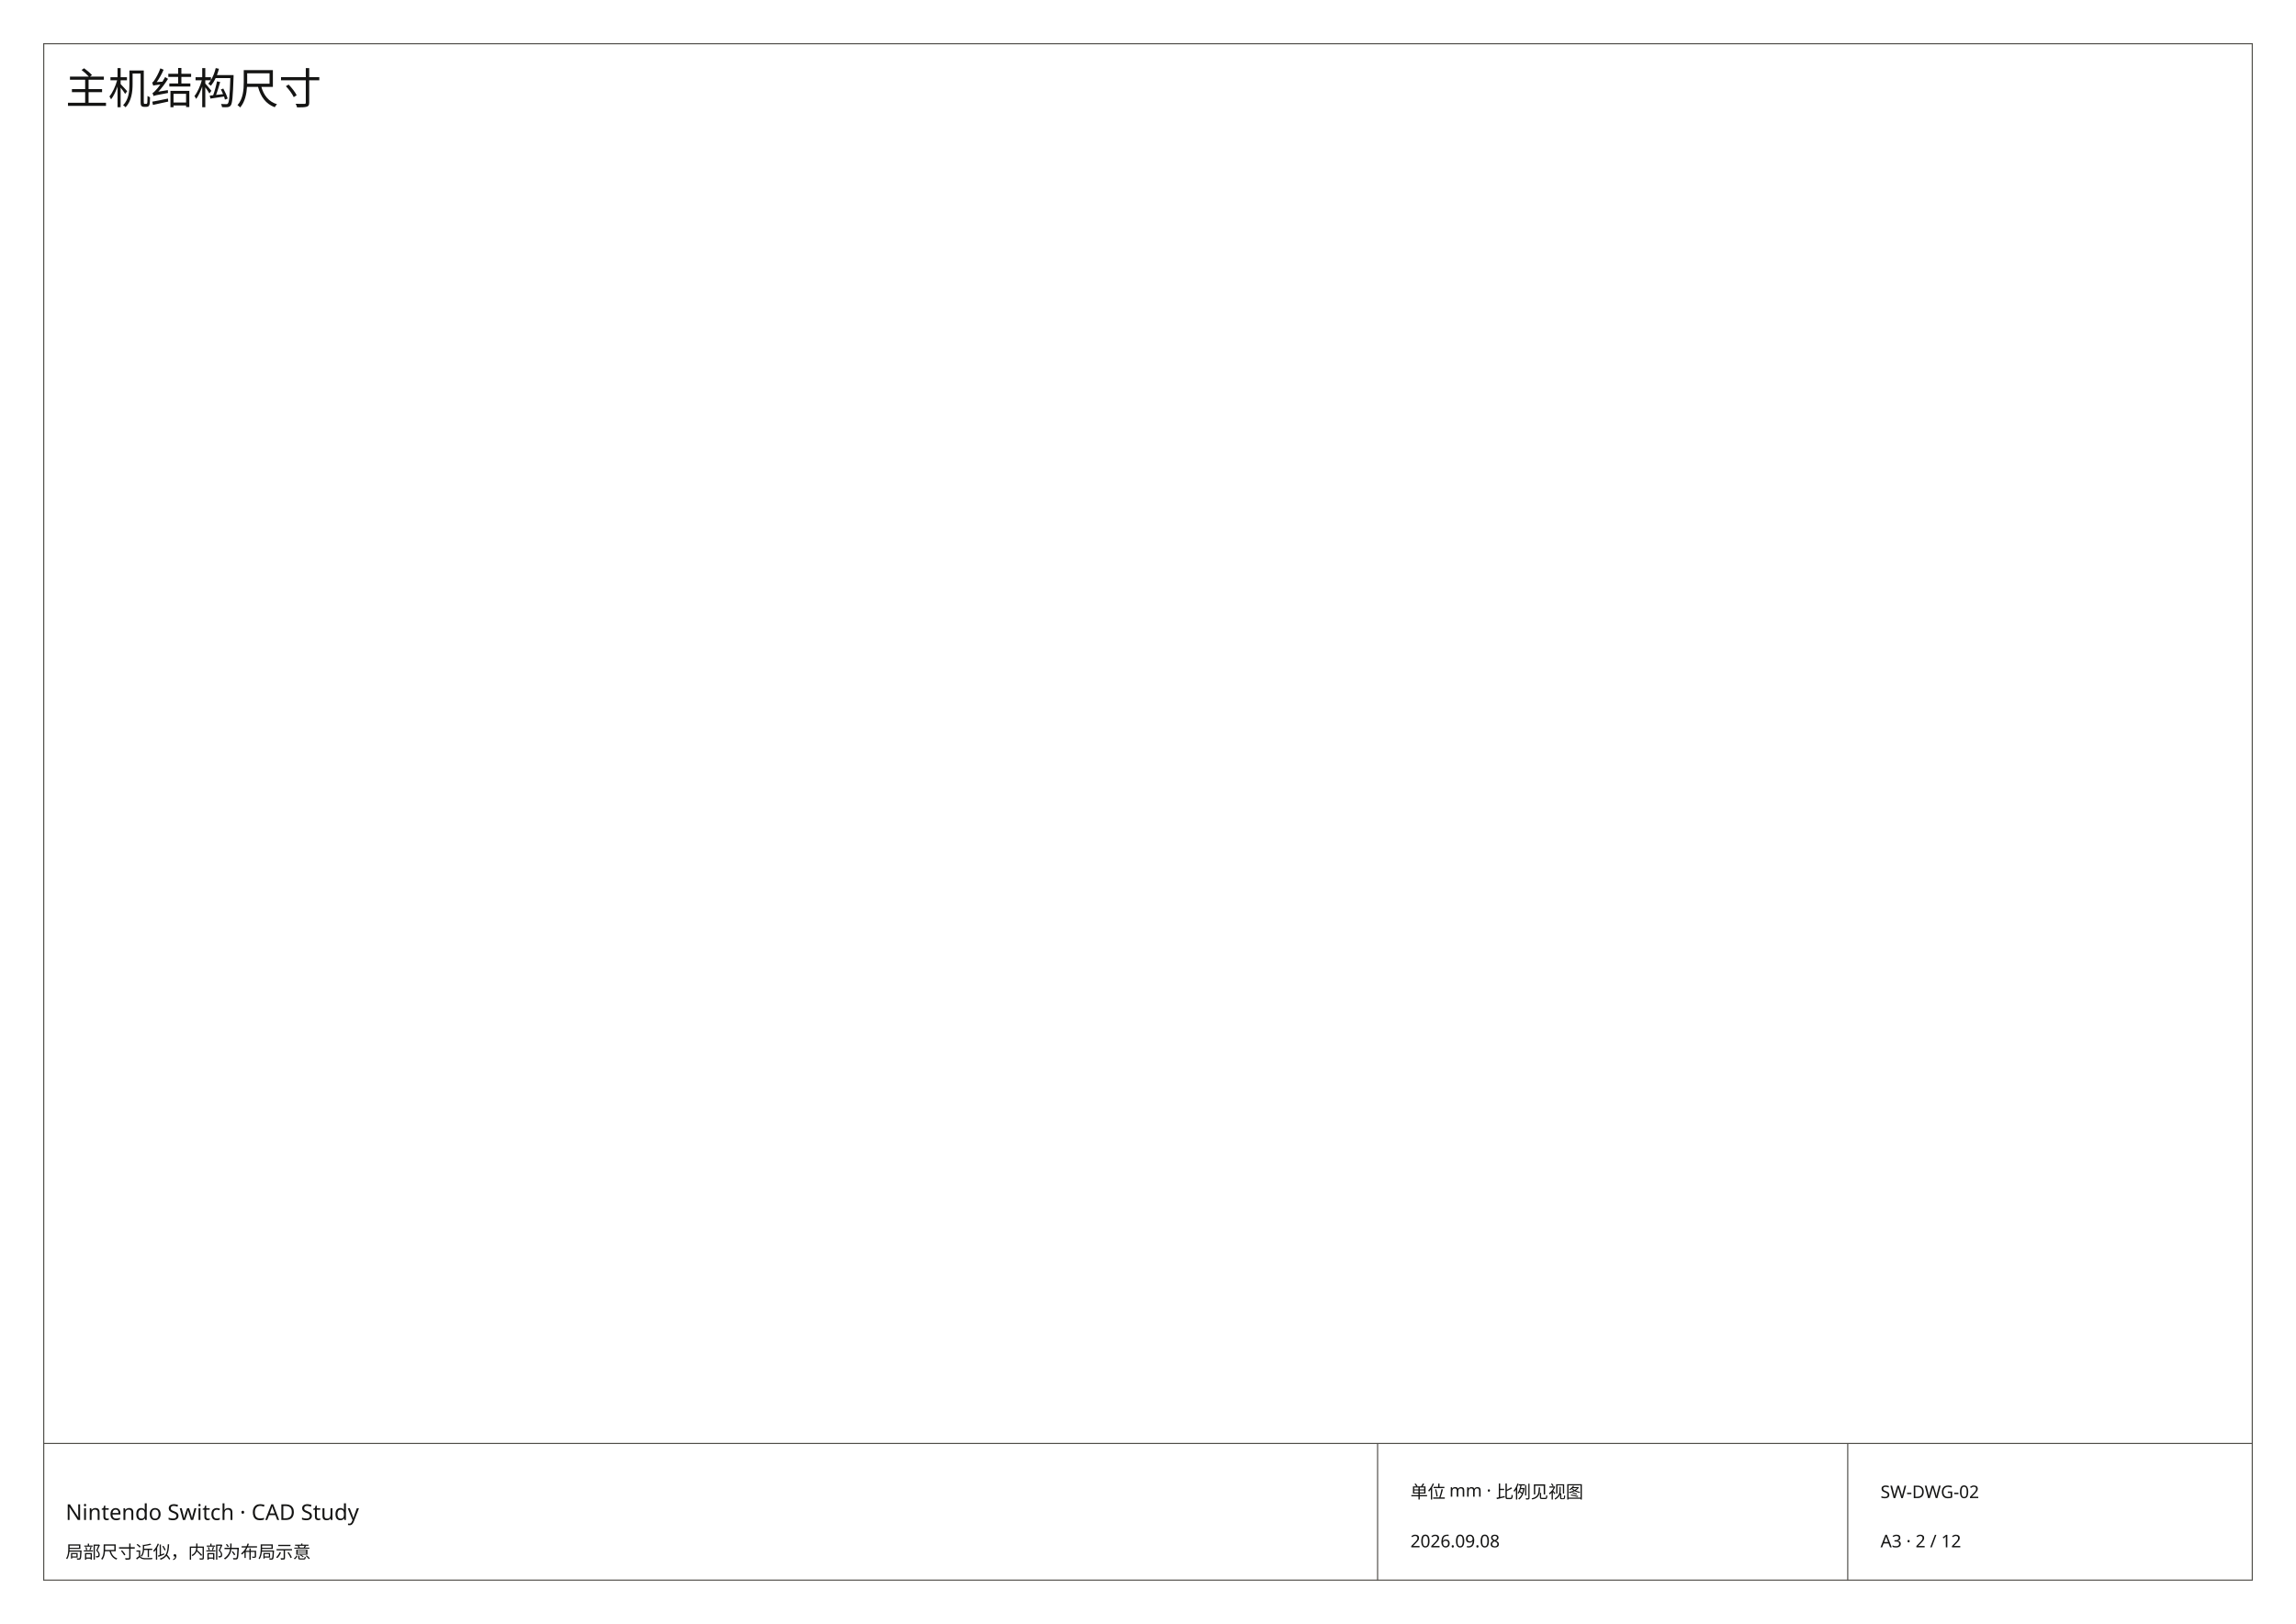
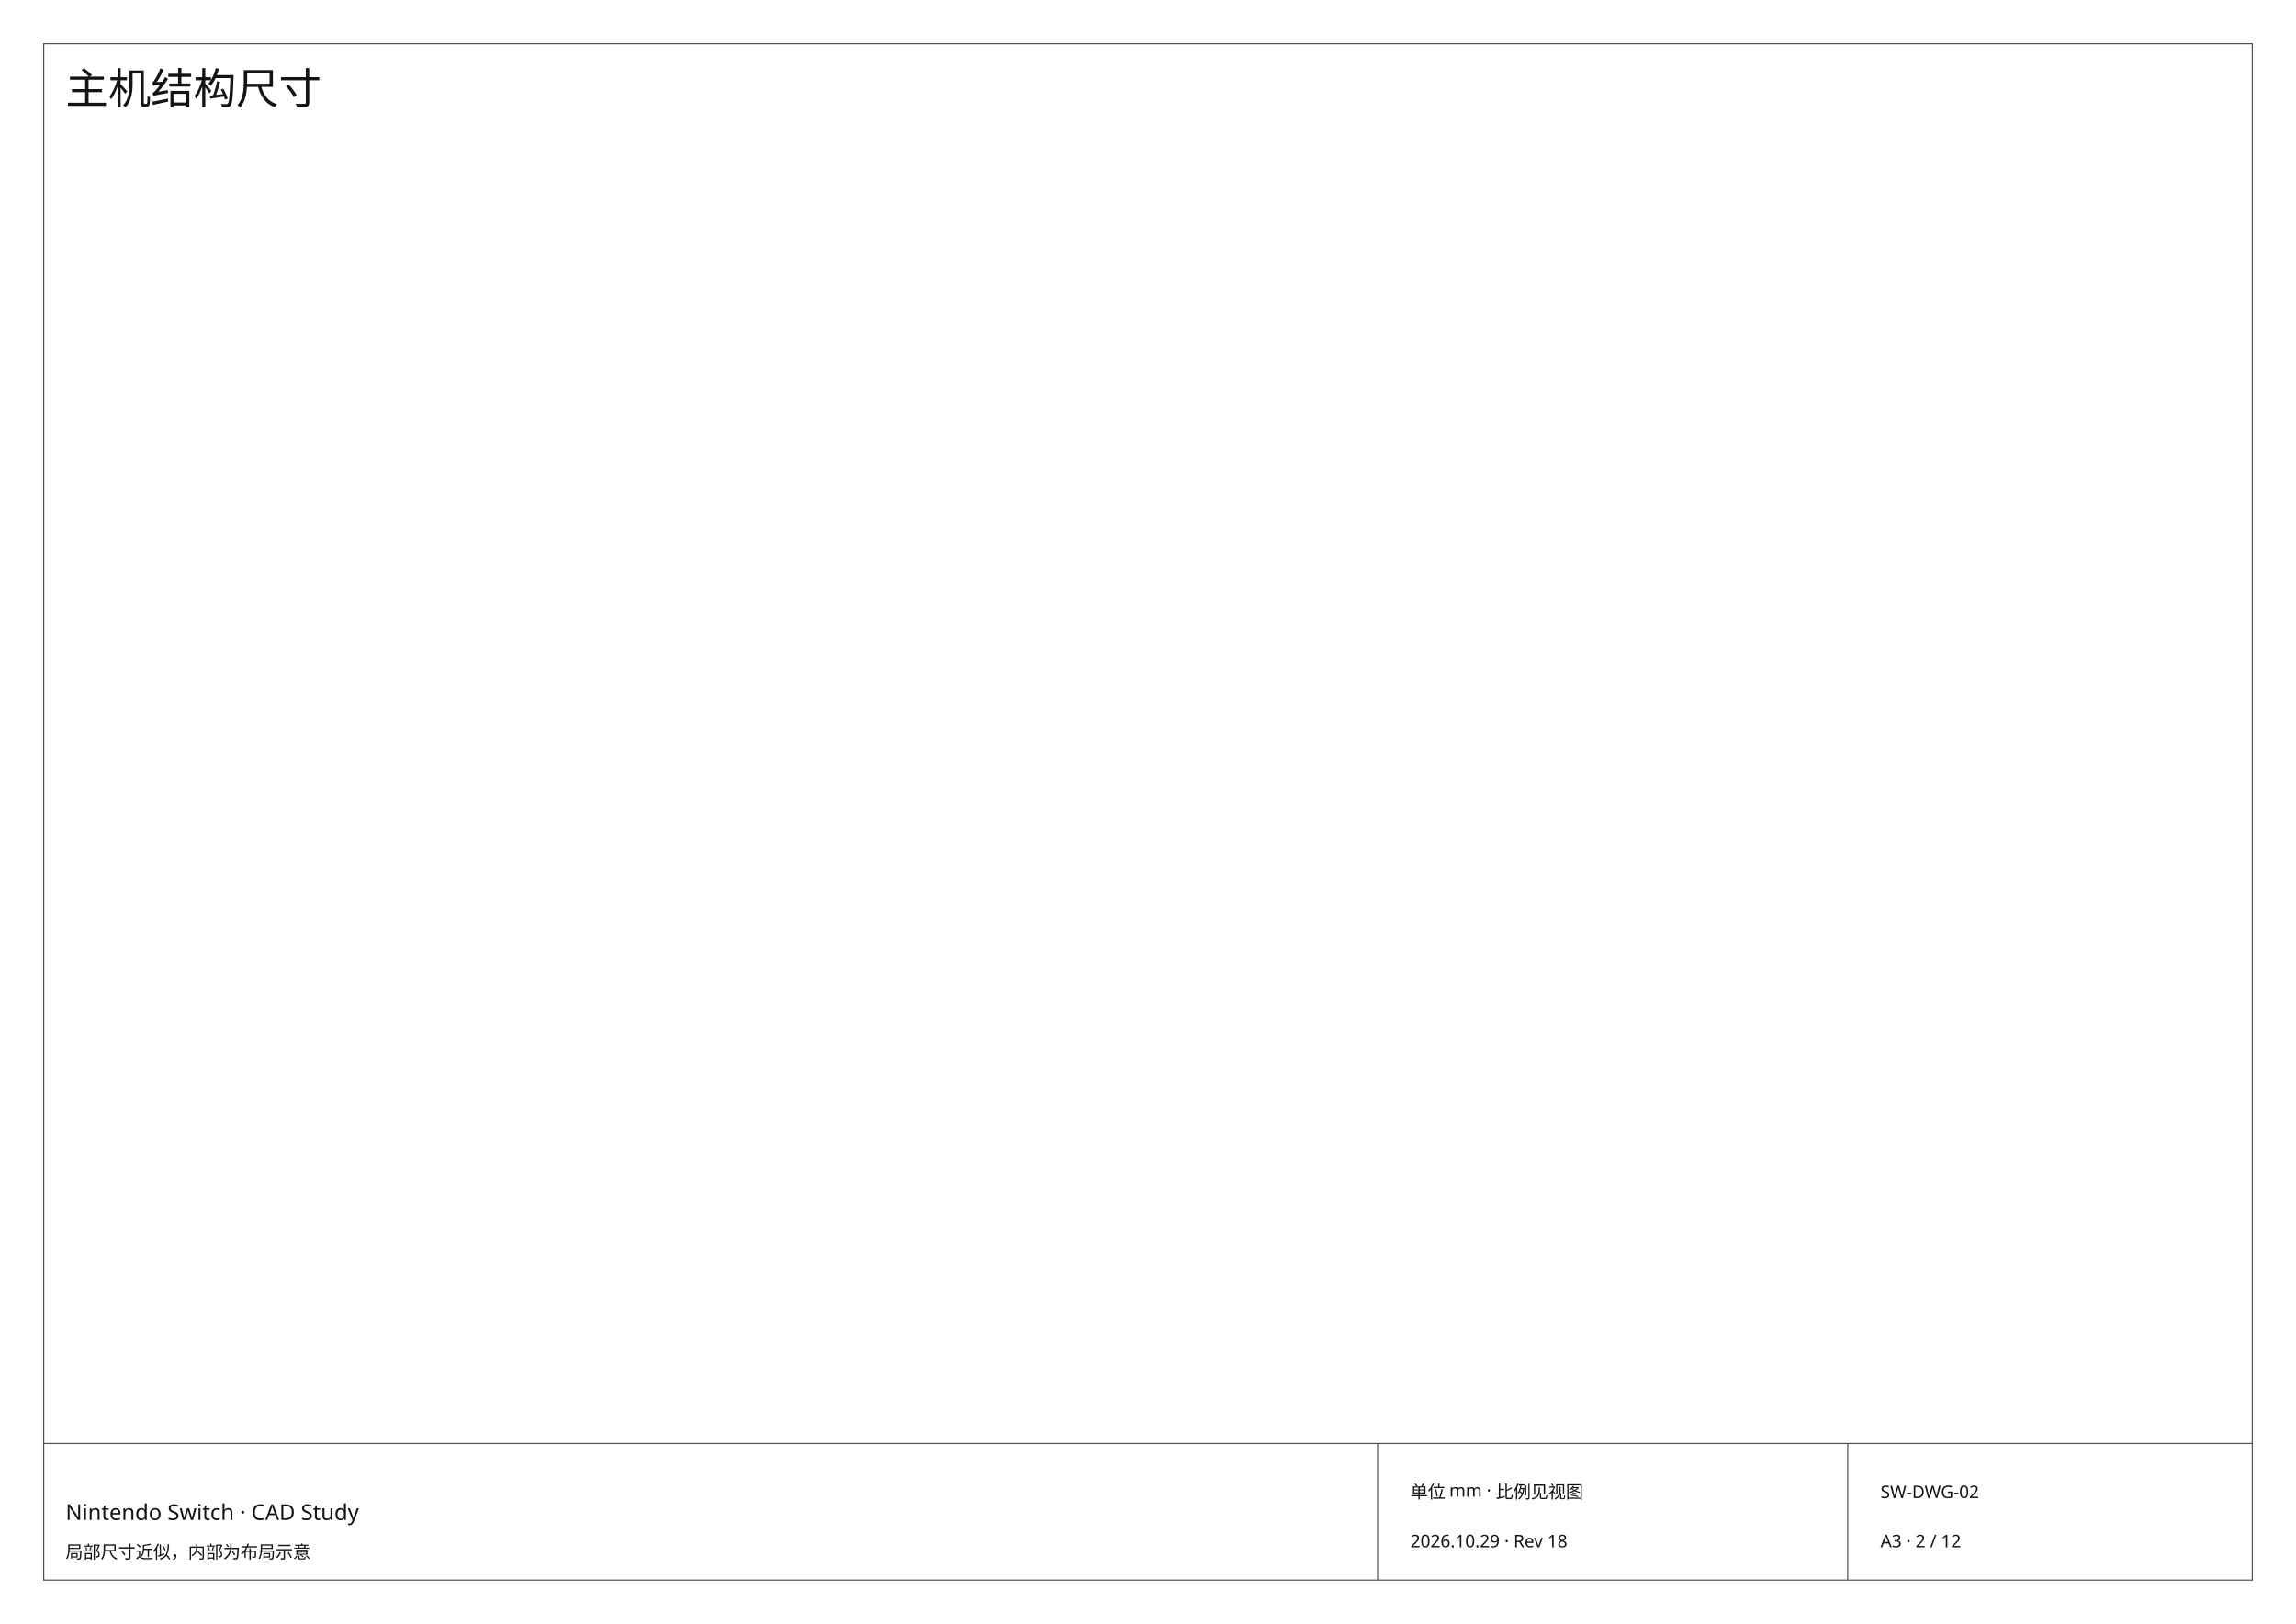
<svg xmlns="http://www.w3.org/2000/svg" width="420mm" height="297mm" viewBox="0 0 420 297">
  <g fill="none" stroke="#504e49" stroke-width=".2">
    <rect x="8" y="8" width="404" height="281" />
    <path d="M 8 264 H 412 M 252 264 V 289 M 338 264 V 289" />
  </g>
  <g font-family="TsangerJinKai02" fill="#141413">
    <text x="12" y="19" font-size="7.8">主机结构尺寸</text>
    <text x="12" y="278" font-size="4.0">Nintendo Switch · CAD Study</text>
    <text x="12" y="285" font-size="3.2">局部尺寸近似，内部为布局示意</text>
    <text x="258" y="274" font-size="3.2">单位 mm · 比例见视图</text>
-     <text x="258" y="283" font-size="3.2">2026.09.08</text>
+     <text x="258" y="283" font-size="3.2">2026.10.29 · Rev 18</text>
    <text x="344" y="274" font-size="3.2">SW-DWG-02</text>
    <text x="344" y="283" font-size="3.2">A3 · 2 / 12</text>
  </g>
</svg>
